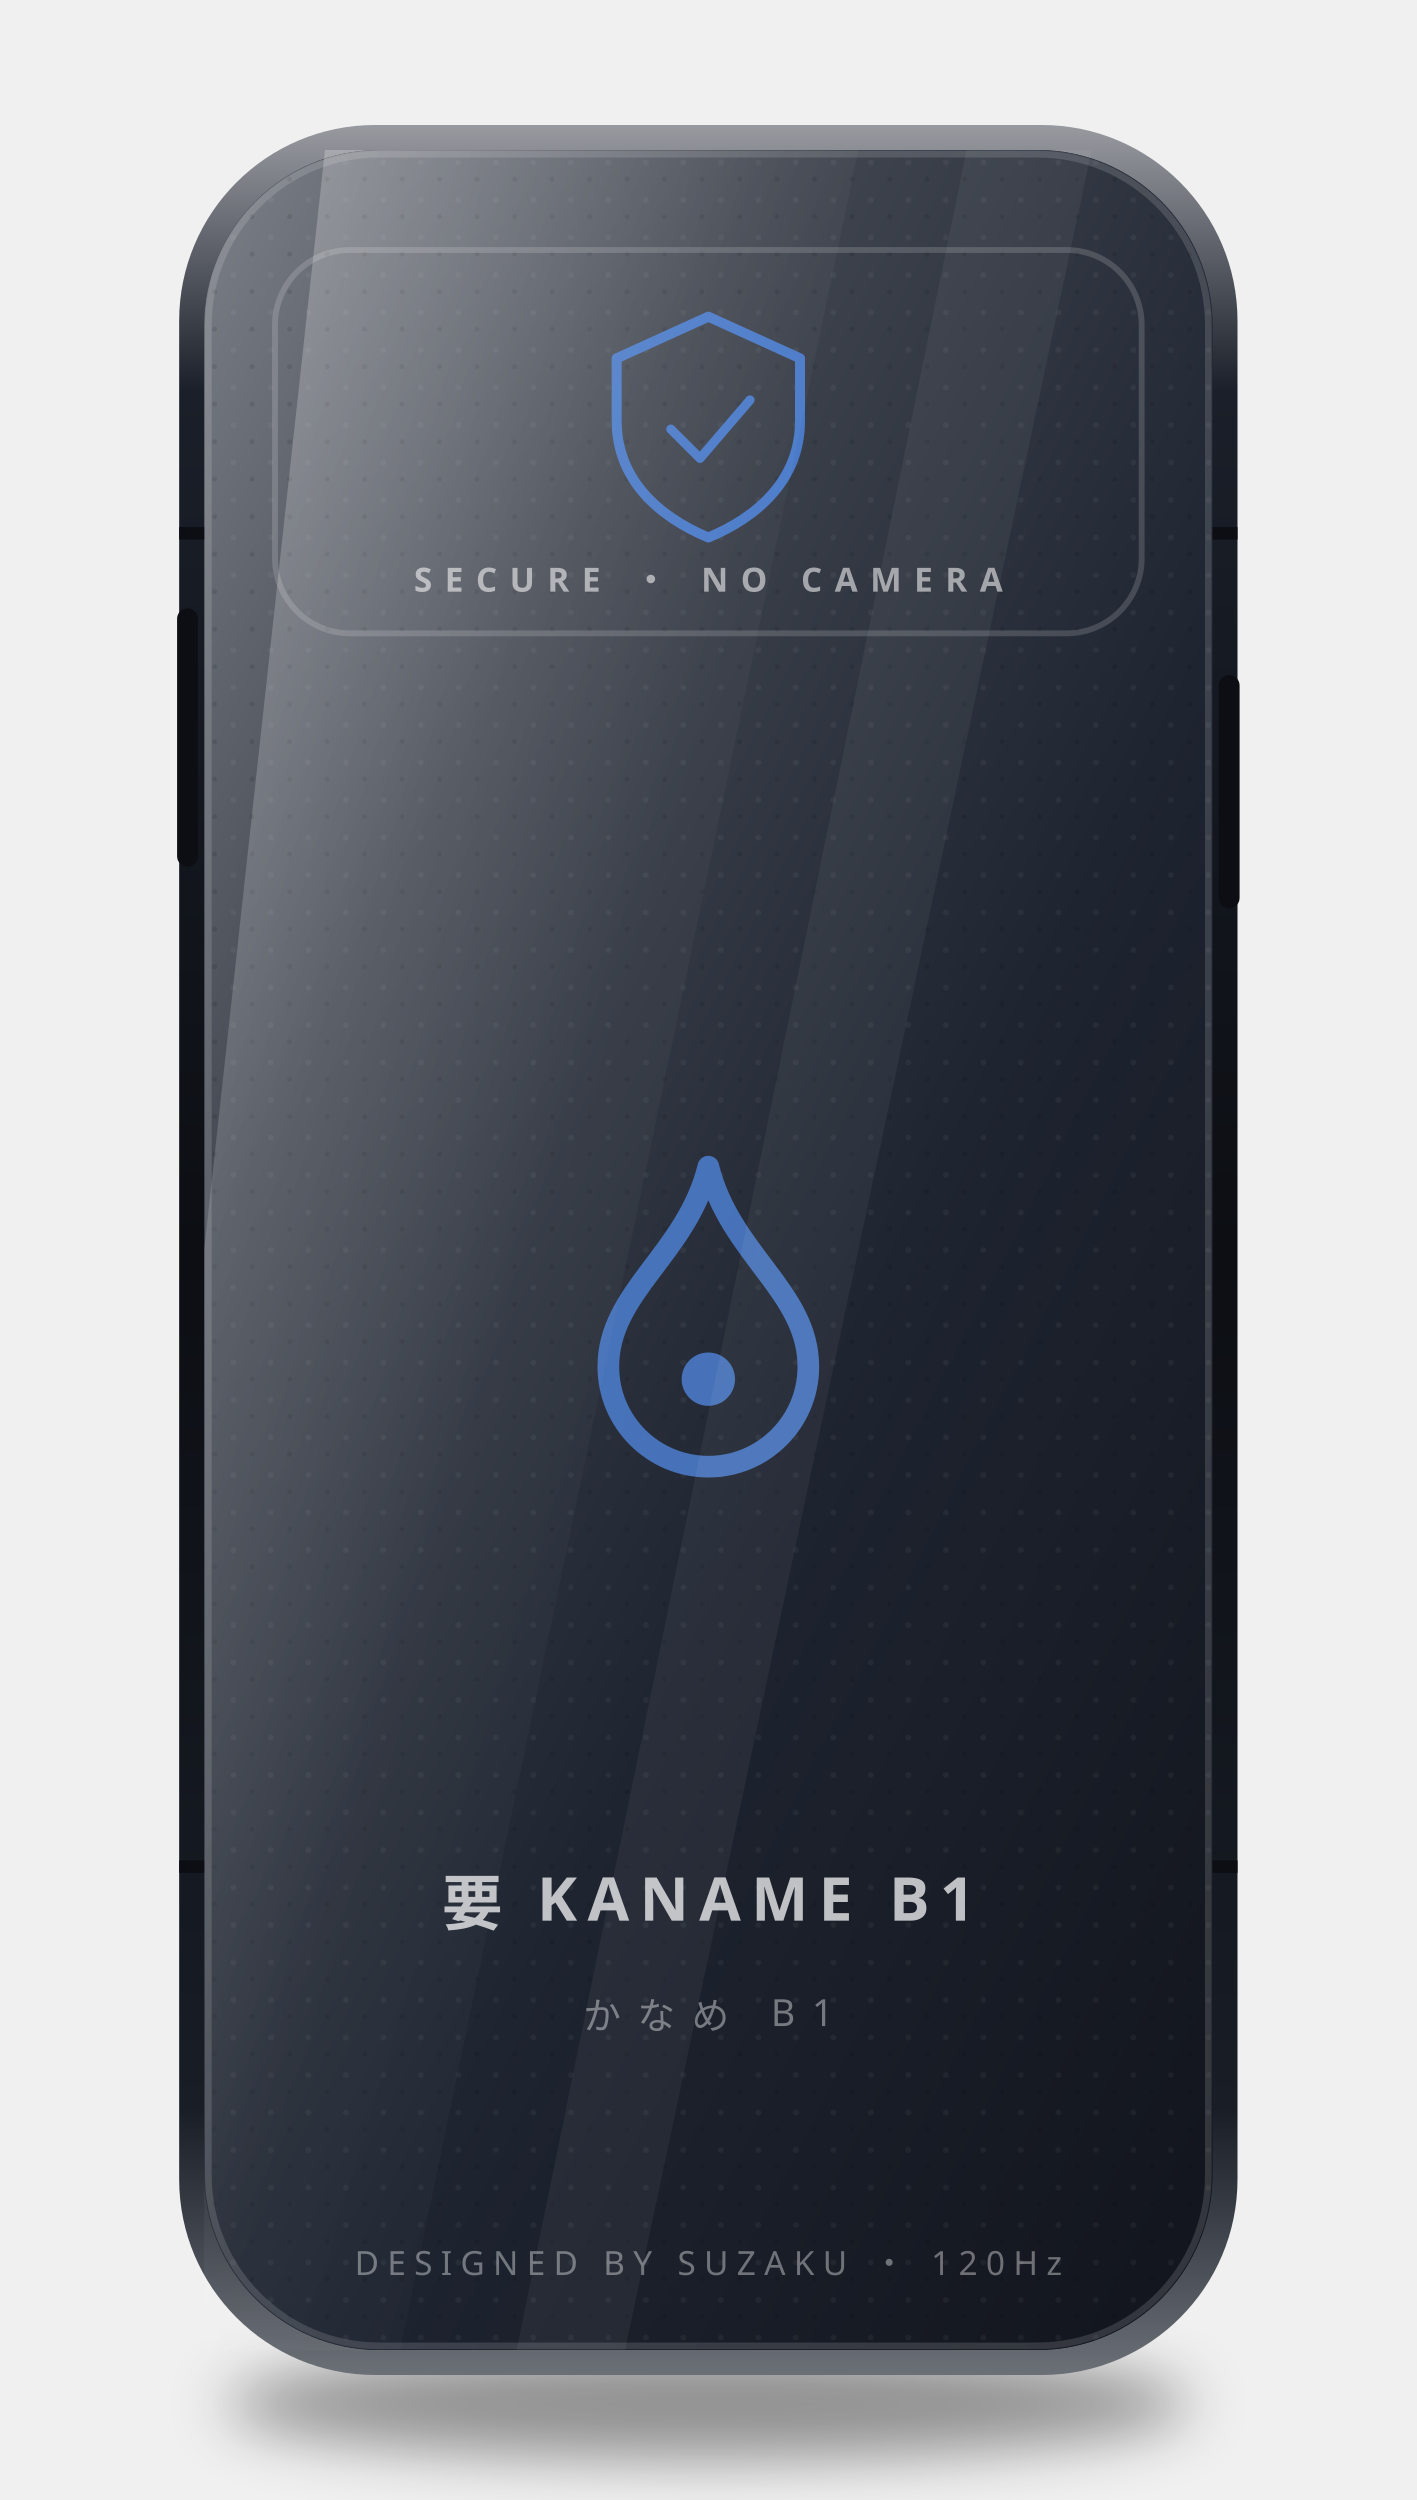
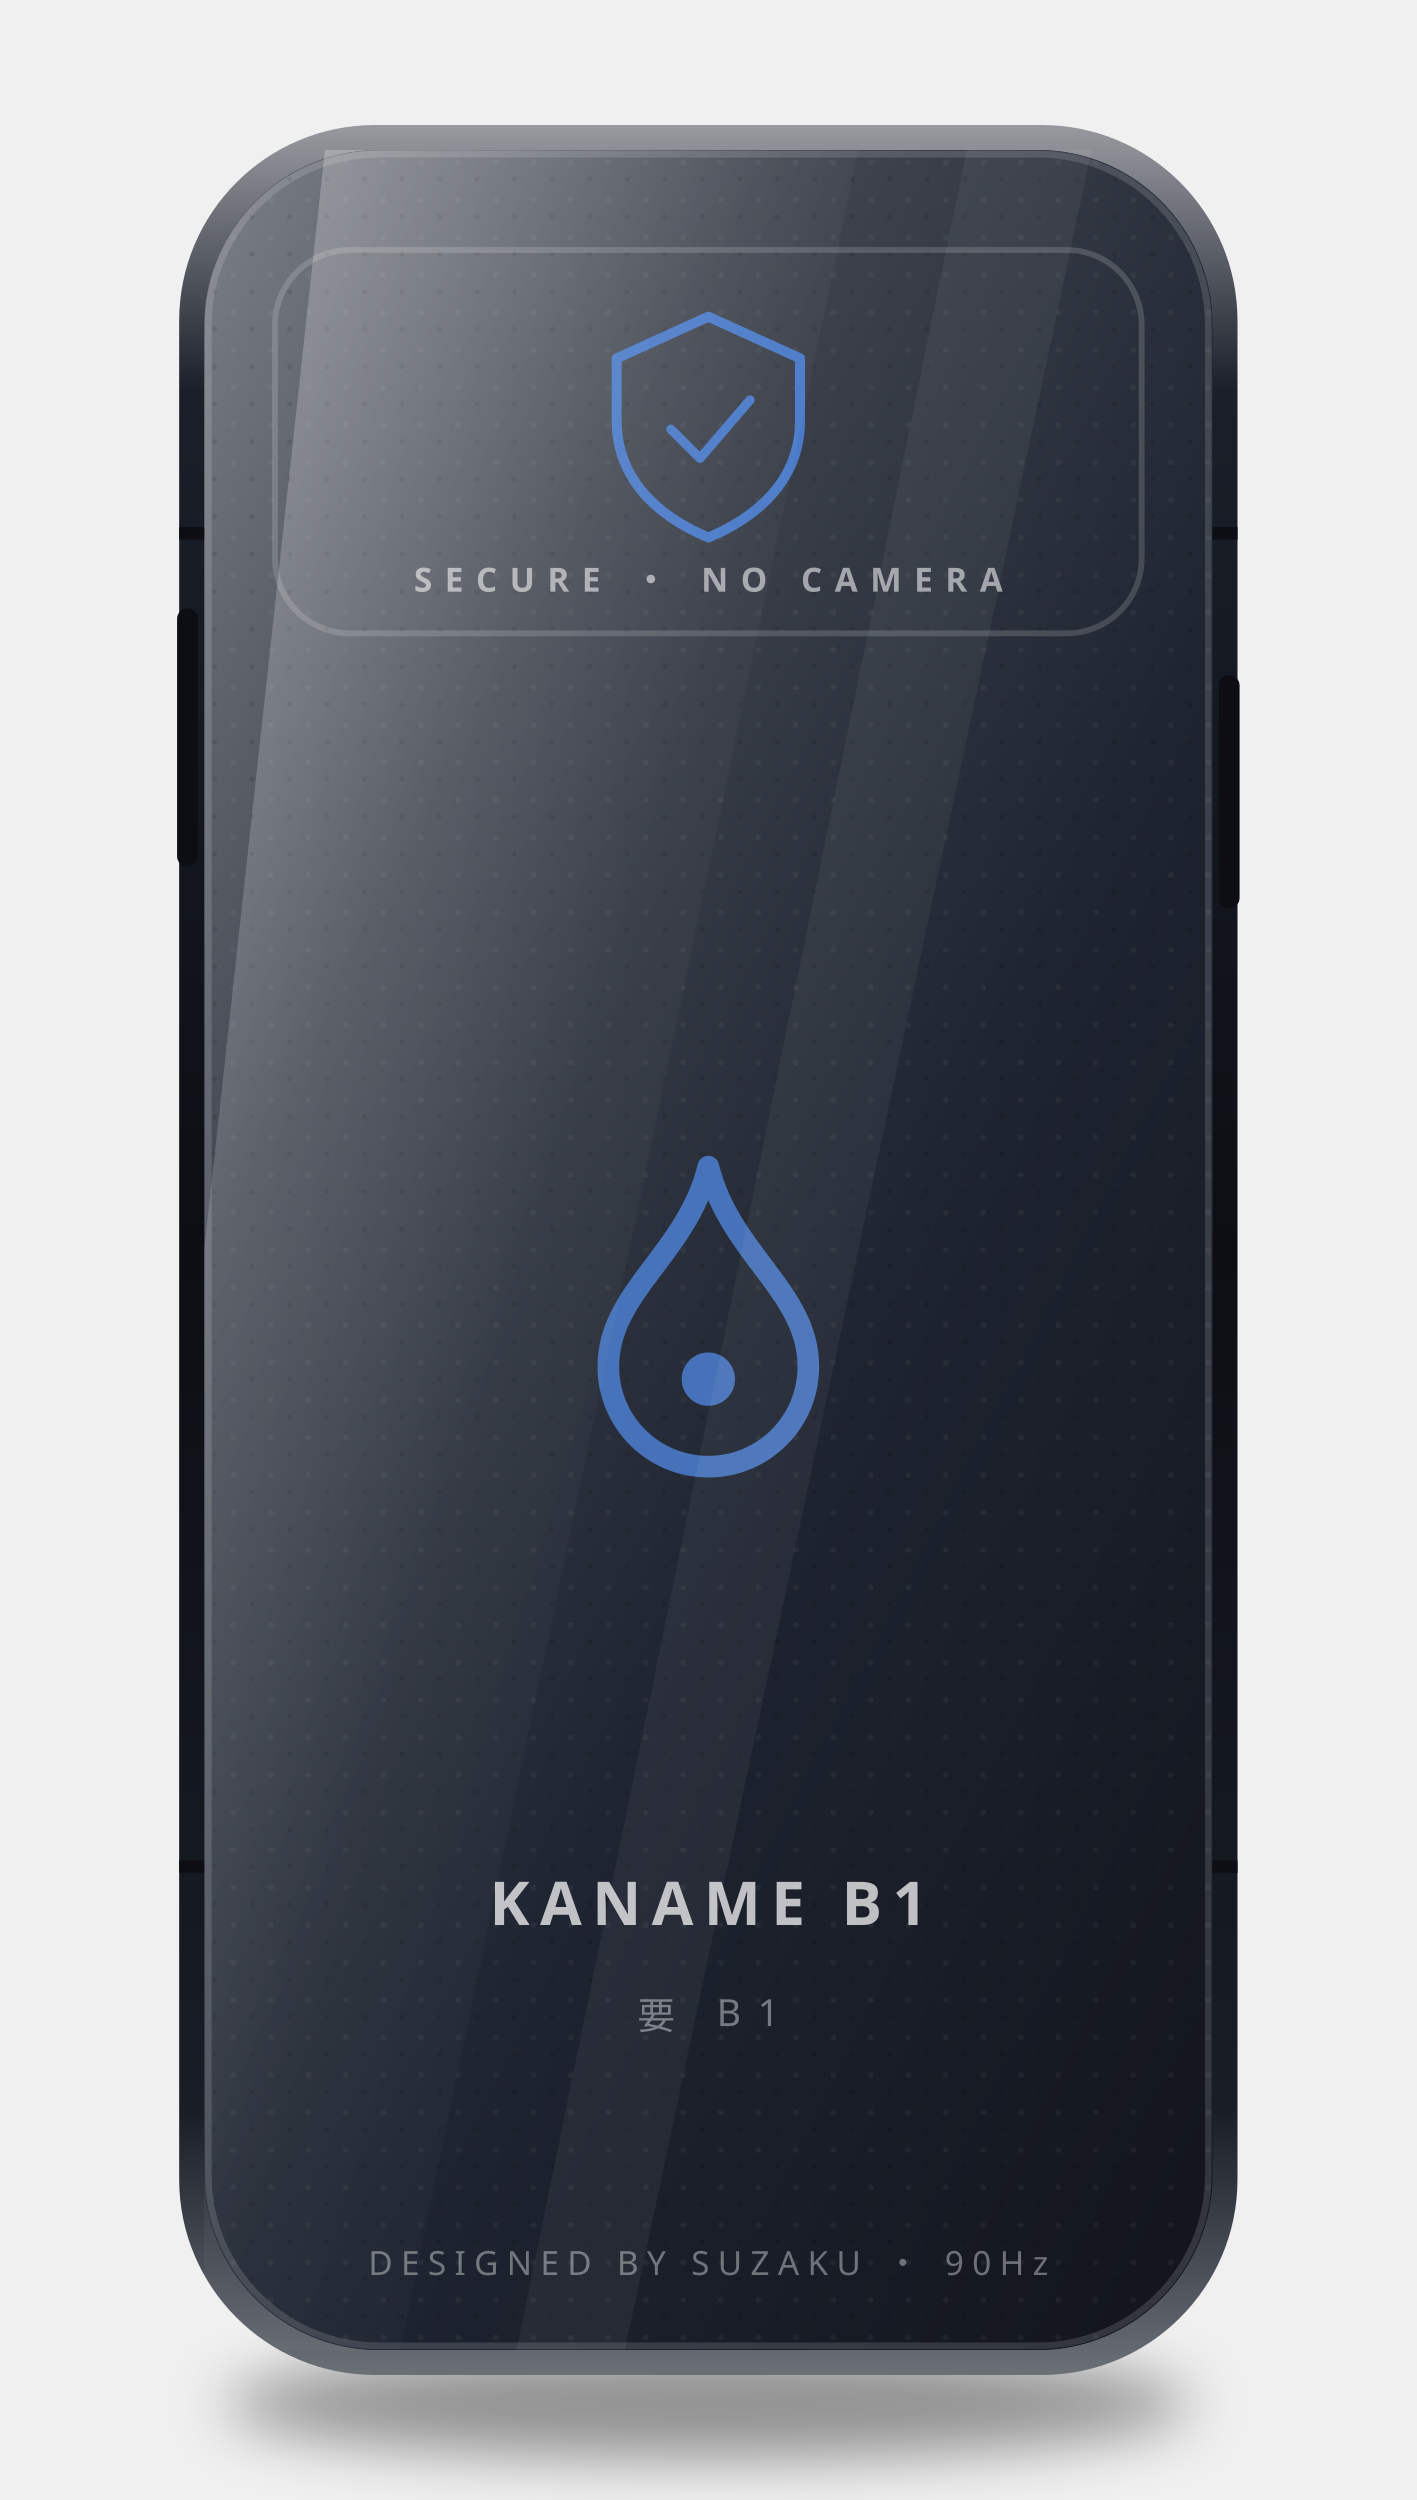
- <svg xmlns="http://www.w3.org/2000/svg" viewBox="0 0 340 600" role="img" aria-label="要 KANAME B1">
+ <svg xmlns="http://www.w3.org/2000/svg" viewBox="0 0 340 600" role="img" aria-label="KANAME B1">
  <defs>
    <linearGradient id="bodykanameb1nc0" x1="0" y1="0" x2="0.9" y2="1">
      <stop offset="0" stop-color="#7c8087" />
      <stop offset="0.28" stop-color="#424751" />
      <stop offset="0.62" stop-color="#1e2430" />
      <stop offset="1" stop-color="#13161e" />
    </linearGradient>
    <linearGradient id="framekanameb1nc0" x1="0" y1="0" x2="0" y2="1">
      <stop offset="0" stop-color="#9a9ca2" />
      <stop offset="0.12" stop-color="#1a1f29" />
      <stop offset="0.5" stop-color="#0c0e13" />
      <stop offset="0.88" stop-color="#181d26" />
      <stop offset="1" stop-color="#6d7178" />
    </linearGradient>
    <radialGradient id="lenskanameb1nc0" cx="0.38" cy="0.32" r="0.95">
      <stop offset="0" stop-color="#3c4454" />
      <stop offset="0.35" stop-color="#141821" />
      <stop offset="1" stop-color="#04040a" />
    </radialGradient>
    <linearGradient id="sheenkanameb1nc0" x1="0" y1="0" x2="1" y2="1">
      <stop offset="0" stop-color="#ffffff" stop-opacity="0.28" />
      <stop offset="0.5" stop-color="#ffffff" stop-opacity="0.03" />
      <stop offset="1" stop-color="#ffffff" stop-opacity="0" />
    </linearGradient>
    <pattern id="texkanameb1nc0" width="9" height="9" patternUnits="userSpaceOnUse">
      <circle cx="2" cy="3" r="0.7" fill="#ffffff" fill-opacity="0.045" />
      <circle cx="6.5" cy="7" r="0.6" fill="#000000" fill-opacity="0.1" />
    </pattern>
    <filter id="softkanameb1nc0" x="-40%" y="-40%" width="180%" height="180%">
      <feGaussianBlur stdDeviation="7" />
    </filter>
  </defs>
  <ellipse cx="170" cy="577" rx="116" ry="13" fill="#000000" opacity="0.4" filter="url(#softkanameb1nc0)" />
  <rect x="43" y="30" width="254" height="540" rx="47" fill="url(#framekanameb1nc0)" />
  <rect x="49" y="36" width="242" height="528" rx="42" fill="#1e2430" />
  <rect x="49" y="36" width="242" height="528" rx="42" fill="url(#bodykanameb1nc0)" />
  <rect x="49" y="36" width="242" height="528" rx="42" fill="url(#texkanameb1nc0)" />
  <rect x="50" y="37" width="240" height="526" rx="41" fill="none" stroke="#ffffff" stroke-opacity="0.14" stroke-width="1.6" />
  <path d="M43 128 h6 M43 448 h6 M291 128 h6 M291 448 h6" stroke="#0c0e13" stroke-width="3" />
  <rect x="66" y="60" width="208" height="92" rx="18" fill="none" stroke="#ffffff" stroke-opacity="0.16" stroke-width="1.4" />
  <path d="M170 76 l22 10 v15 c0 14 -10 23 -22 28 c-12 -5 -22 -14 -22 -28 v-15 z" fill="none" stroke="#4a7ac8" stroke-width="2.4" stroke-linejoin="round" />
  <path d="M161 103 l7 7 12 -14" fill="none" stroke="#4a7ac8" stroke-width="2.2" stroke-linecap="round" stroke-linejoin="round" />
  <text x="170" y="142" font-family="'Noto Sans JP',sans-serif" font-size="8" font-weight="700" fill="#ffffff" opacity="0.55" text-anchor="middle" letter-spacing="3">SECURE ・ NO CAMERA</text>
  <g transform="translate(122 268) scale(2)" opacity="0.9">
    <path d="M24 6 C21.4 16.5 12 21 12 30 a12 12 0 0 0 24 0 C36 21 26.6 16.5 24 6 Z" fill="none" stroke="#4a7ac8" stroke-width="2.6" stroke-linejoin="round" />
    <circle cx="24" cy="31.5" r="3.2" fill="#4a7ac8" />
  </g>
-   <text x="170" y="462" font-family="'Noto Sans JP',sans-serif" font-size="14.5" font-weight="800" fill="#ffffff" opacity="0.72" text-anchor="middle" letter-spacing="2.5">要 KANAME B1</text>
-   <text x="170" y="487" font-family="'Noto Sans JP',sans-serif" font-size="9" fill="#ffffff" opacity="0.4" text-anchor="middle" letter-spacing="4">かなめ B1</text>
-   <text x="170" y="546" font-family="'Noto Sans JP',sans-serif" font-size="8" fill="#ffffff" opacity="0.38" text-anchor="middle" letter-spacing="2">DESIGNED BY SUZAKU ・ 120Hz</text>
+   <text x="170" y="462" font-family="'Noto Sans JP',sans-serif" font-size="14.5" font-weight="800" fill="#ffffff" opacity="0.72" text-anchor="middle" letter-spacing="2.5">KANAME B1</text>
+   <text x="170" y="487" font-family="'Noto Sans JP',sans-serif" font-size="9" fill="#ffffff" opacity="0.4" text-anchor="middle" letter-spacing="4">要 B1</text>
+   <text x="170" y="546" font-family="'Noto Sans JP',sans-serif" font-size="8" fill="#ffffff" opacity="0.38" text-anchor="middle" letter-spacing="2">DESIGNED BY SUZAKU ・ 90Hz</text>
  <path d="M78 36 L206 36 L96 564 L49 564 L49 300 Z" fill="url(#sheenkanameb1nc0)" />
  <path d="M232 36 L262 36 L150 564 L124 564 Z" fill="#ffffff" opacity="0.05" />
  <rect x="292.5" y="162" width="5" height="56" rx="2.5" fill="#0c0e13" />
  <rect x="42.5" y="146" width="5" height="62" rx="2.5" fill="#0c0e13" />
</svg>
